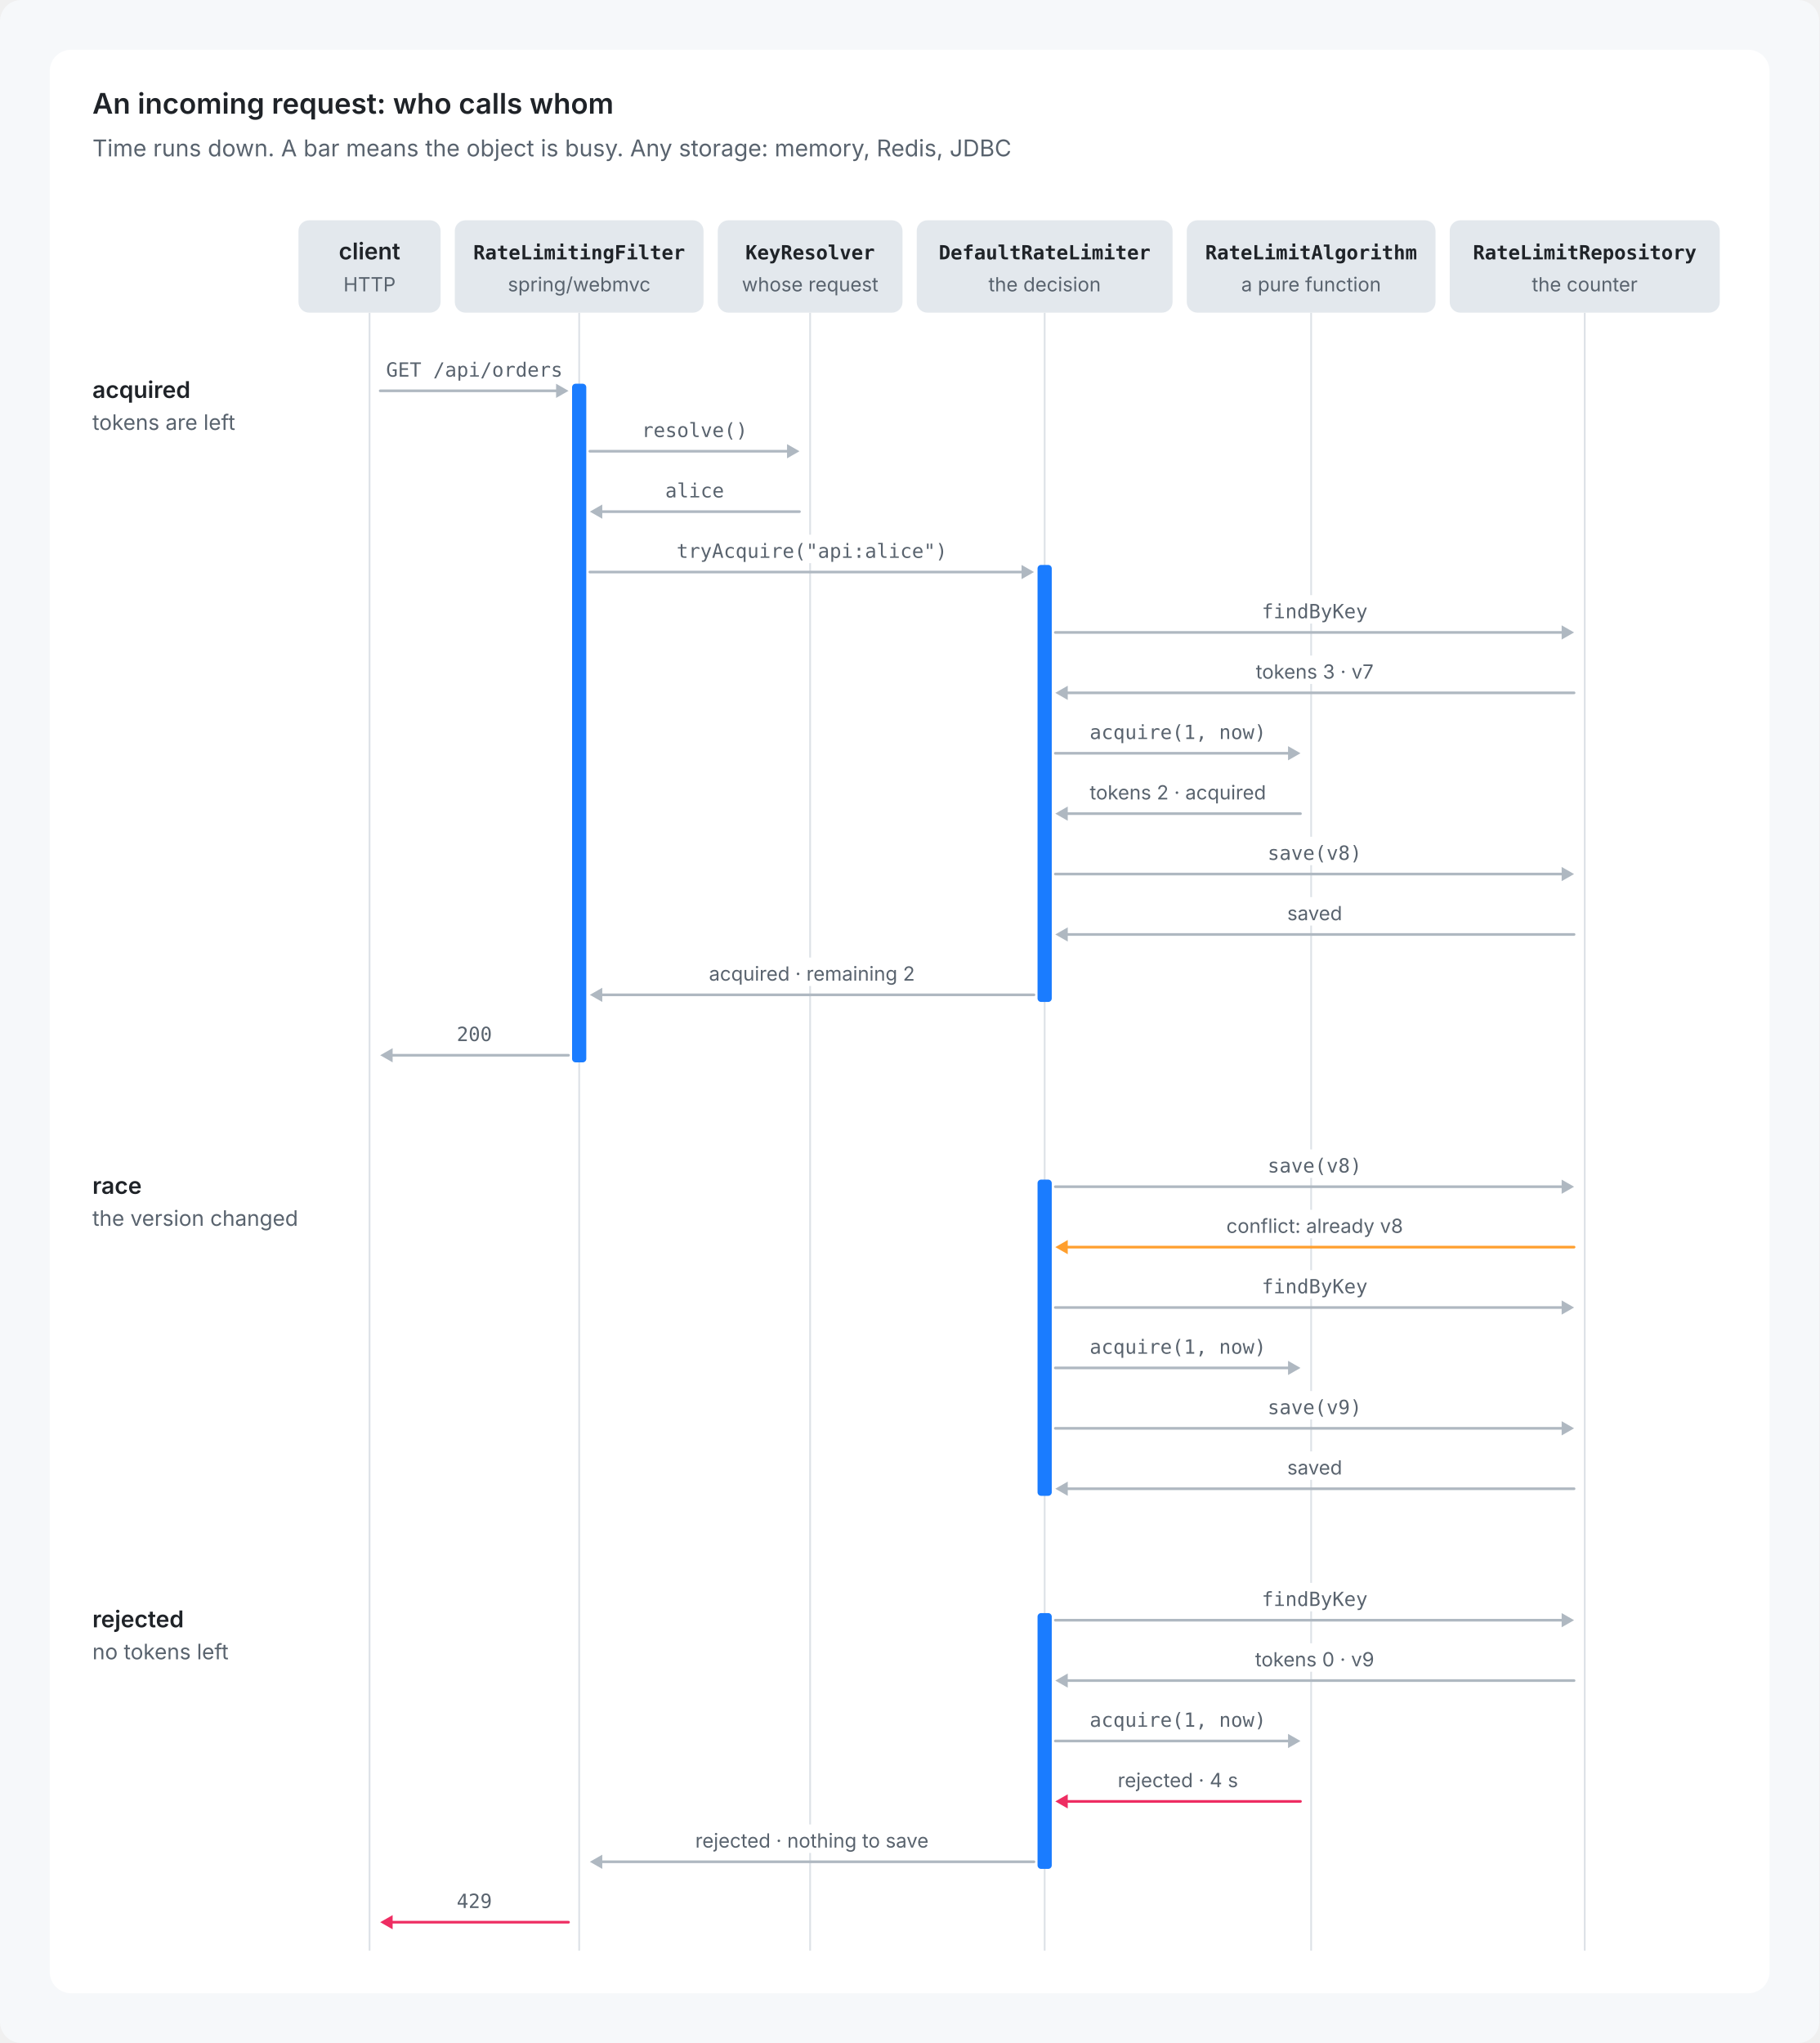
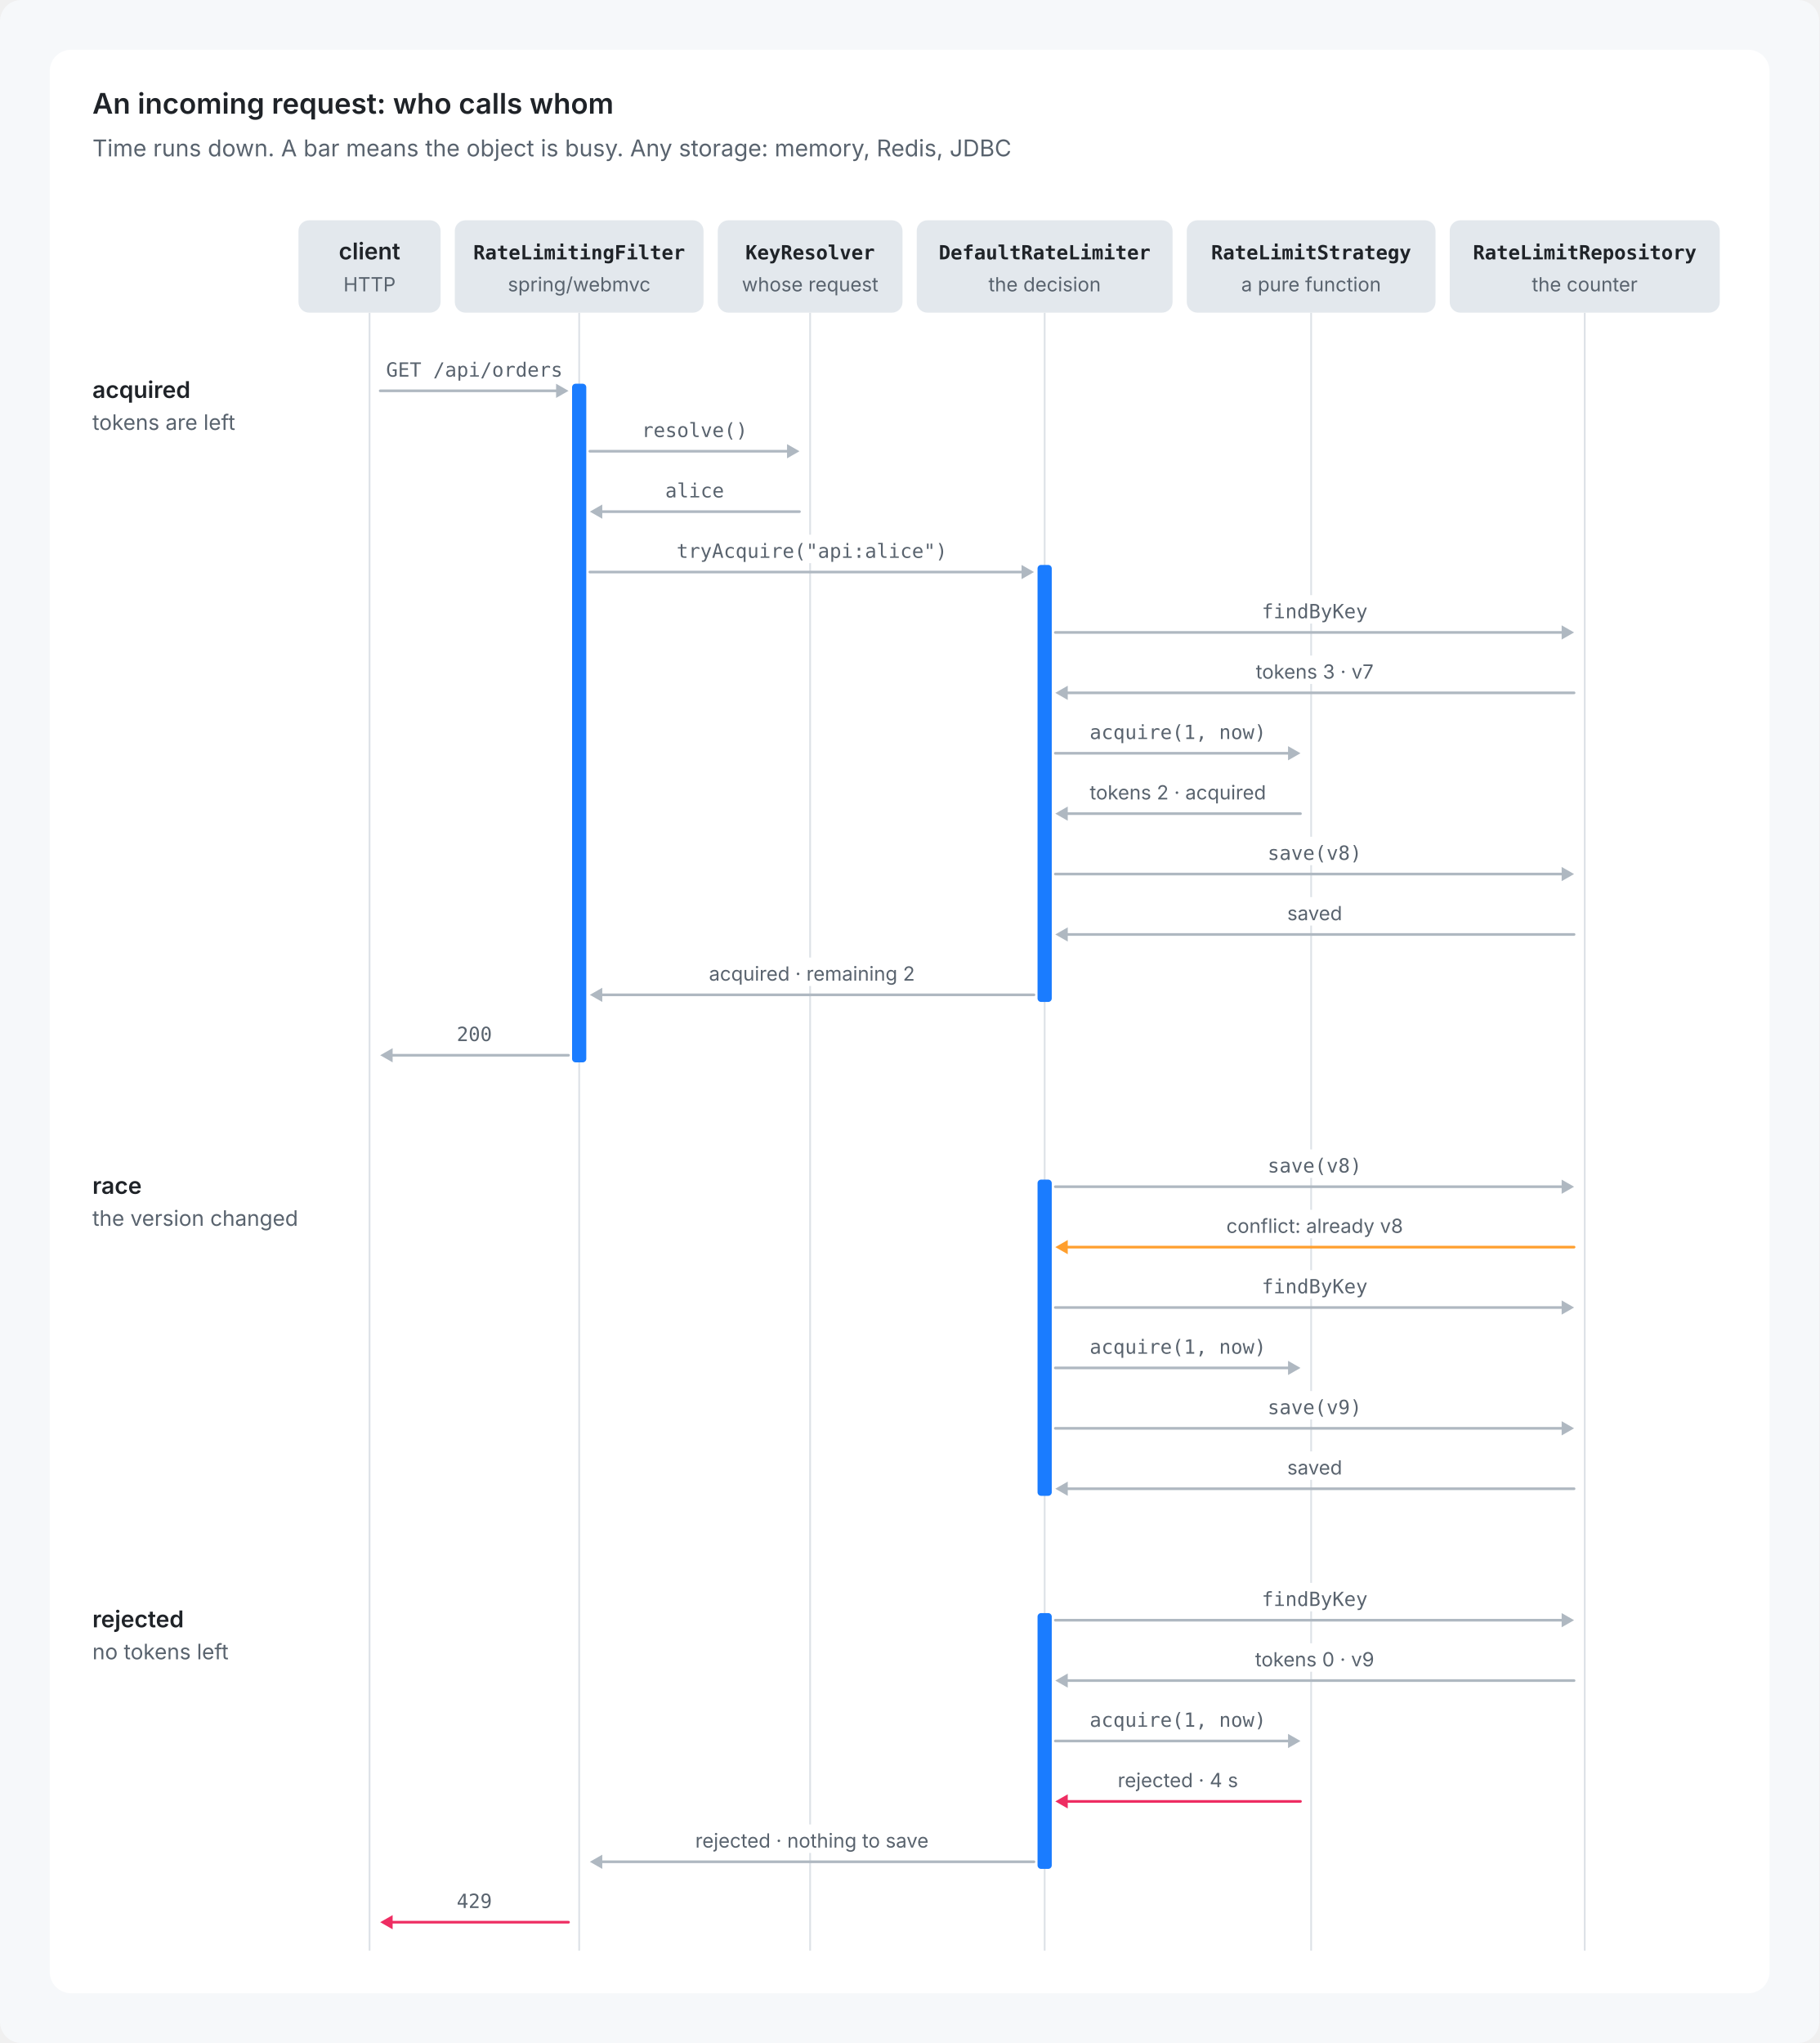
<svg xmlns="http://www.w3.org/2000/svg" viewBox="0 0 1024 1150" width="1024" height="1150" role="img">
  <rect width="1024" height="1150" rx="12" fill="#F6F8FA" />
  <g transform="translate(12,12)">
    <rect x="16" y="16" width="968" height="1094" rx="12" fill="#FFFFFF" />
    <rect x="879.5" y="164" width="1" height="922" fill="#DDE2E7" />
    <rect x="725.5" y="164" width="1" height="922" fill="#DDE2E7" />
    <rect x="575.5" y="164" width="1" height="922" fill="#DDE2E7" />
    <rect x="443.5" y="164" width="1" height="922" fill="#DDE2E7" />
    <rect x="313.5" y="164" width="1" height="922" fill="#DDE2E7" />
    <rect x="195.5" y="164" width="1" height="922" fill="#DDE2E7" />
    <text x="40.0" y="52.0" font-family="-apple-system, BlinkMacSystemFont, 'Segoe UI', Inter, Helvetica, Arial, sans-serif" font-size="16" font-weight="600" fill="#1F2328" text-anchor="start">An incoming request: who calls whom</text>
    <text x="40.0" y="76.0" font-family="-apple-system, BlinkMacSystemFont, 'Segoe UI', Inter, Helvetica, Arial, sans-serif" font-size="13" font-weight="400" fill="#59636E" text-anchor="start">Time runs down. A bar means the object is busy. Any storage: memory, Redis, JDBC</text>
    <rect x="156.0" y="112.0" width="80.0" height="52.0" rx="6" fill="#E3E8ED" />
    <text x="196.0" y="134.0" font-family="-apple-system, BlinkMacSystemFont, 'Segoe UI', Inter, Helvetica, Arial, sans-serif" font-size="13" font-weight="600" fill="#1F2328" text-anchor="middle">client</text>
    <text x="196.0" y="152.0" font-family="-apple-system, BlinkMacSystemFont, 'Segoe UI', Inter, Helvetica, Arial, sans-serif" font-size="11" font-weight="400" fill="#59636E" text-anchor="middle">HTTP</text>
    <rect x="244.0" y="112.0" width="140.0" height="52.0" rx="6" fill="#E3E8ED" />
    <text x="314.0" y="134.0" font-family="ui-monospace, SFMono-Regular, 'SF Mono', Menlo, Consolas, monospace" font-size="11" font-weight="600" fill="#1F2328" text-anchor="middle">RateLimitingFilter</text>
    <text x="314.0" y="152.0" font-family="-apple-system, BlinkMacSystemFont, 'Segoe UI', Inter, Helvetica, Arial, sans-serif" font-size="11" font-weight="400" fill="#59636E" text-anchor="middle">spring/webmvc</text>
    <rect x="392.0" y="112.0" width="104.0" height="52.0" rx="6" fill="#E3E8ED" />
    <text x="444.0" y="134.0" font-family="ui-monospace, SFMono-Regular, 'SF Mono', Menlo, Consolas, monospace" font-size="11" font-weight="600" fill="#1F2328" text-anchor="middle">KeyResolver</text>
    <text x="444.0" y="152.0" font-family="-apple-system, BlinkMacSystemFont, 'Segoe UI', Inter, Helvetica, Arial, sans-serif" font-size="11" font-weight="400" fill="#59636E" text-anchor="middle">whose request</text>
    <rect x="504.0" y="112.0" width="144.0" height="52.0" rx="6" fill="#E3E8ED" />
    <text x="576.0" y="134.0" font-family="ui-monospace, SFMono-Regular, 'SF Mono', Menlo, Consolas, monospace" font-size="11" font-weight="600" fill="#1F2328" text-anchor="middle">DefaultRateLimiter</text>
    <text x="576.0" y="152.0" font-family="-apple-system, BlinkMacSystemFont, 'Segoe UI', Inter, Helvetica, Arial, sans-serif" font-size="11" font-weight="400" fill="#59636E" text-anchor="middle">the decision</text>
    <rect x="656.0" y="112.0" width="140.0" height="52.0" rx="6" fill="#E3E8ED" />
-     <text x="726.0" y="134.0" font-family="ui-monospace, SFMono-Regular, 'SF Mono', Menlo, Consolas, monospace" font-size="11" font-weight="600" fill="#1F2328" text-anchor="middle">RateLimitAlgorithm</text>
+     <text x="726.0" y="134.0" font-family="ui-monospace, SFMono-Regular, 'SF Mono', Menlo, Consolas, monospace" font-size="11" font-weight="600" fill="#1F2328" text-anchor="middle">RateLimitStrategy</text>
    <text x="726.0" y="152.0" font-family="-apple-system, BlinkMacSystemFont, 'Segoe UI', Inter, Helvetica, Arial, sans-serif" font-size="11" font-weight="400" fill="#59636E" text-anchor="middle">a pure function</text>
    <rect x="804.0" y="112.0" width="152.0" height="52.0" rx="6" fill="#E3E8ED" />
    <text x="880.0" y="134.0" font-family="ui-monospace, SFMono-Regular, 'SF Mono', Menlo, Consolas, monospace" font-size="11" font-weight="600" fill="#1F2328" text-anchor="middle">RateLimitRepository</text>
    <text x="880.0" y="152.0" font-family="-apple-system, BlinkMacSystemFont, 'Segoe UI', Inter, Helvetica, Arial, sans-serif" font-size="11" font-weight="400" fill="#59636E" text-anchor="middle">the counter</text>
    <text x="40.0" y="212.0" font-family="-apple-system, BlinkMacSystemFont, 'Segoe UI', Inter, Helvetica, Arial, sans-serif" font-size="13" font-weight="600" fill="#1F2328" text-anchor="start">acquired</text>
    <text x="40.0" y="230.0" font-family="-apple-system, BlinkMacSystemFont, 'Segoe UI', Inter, Helvetica, Arial, sans-serif" font-size="12" font-weight="400" fill="#59636E" text-anchor="start">tokens are left</text>
    <rect x="310.0" y="204.0" width="8.0" height="382.0" rx="2" fill="#1A7CFF" />
    <rect x="572.0" y="306.0" width="8.0" height="246.0" rx="2" fill="#1A7CFF" />
    <path d="M202.0,208 L302.0,208" stroke="#AFB8C1" stroke-width="1.5" fill="none" stroke-linecap="round" stroke-linejoin="round" />
    <path d="M308.0,208 L301.0,204 L301.0,212 Z" fill="#AFB8C1" />
    <rect x="201.5" y="187.0" width="107.0" height="16.0" rx="3" fill="#FFFFFF" />
    <text x="255.0" y="200.0" font-family="ui-monospace, SFMono-Regular, 'SF Mono', Menlo, Consolas, monospace" font-size="11" font-weight="400" fill="#59636E" text-anchor="middle">GET /api/orders</text>
    <path d="M320.0,242 L432.0,242" stroke="#AFB8C1" stroke-width="1.5" fill="none" stroke-linecap="round" stroke-linejoin="round" />
    <path d="M438.0,242 L431.0,238 L431.0,246 Z" fill="#AFB8C1" />
    <rect x="345.3" y="221.0" width="67.4" height="16.0" rx="3" fill="#FFFFFF" />
    <text x="379.0" y="234.0" font-family="ui-monospace, SFMono-Regular, 'SF Mono', Menlo, Consolas, monospace" font-size="11" font-weight="400" fill="#59636E" text-anchor="middle">resolve()</text>
    <path d="M438.0,276 L326.0,276" stroke="#AFB8C1" stroke-width="1.5" fill="none" stroke-linecap="round" stroke-linejoin="round" />
    <path d="M320.0,276 L327.0,272 L327.0,280 Z" fill="#AFB8C1" />
    <rect x="358.5" y="255.0" width="41.0" height="16.0" rx="3" fill="#FFFFFF" />
    <text x="379.0" y="268.0" font-family="ui-monospace, SFMono-Regular, 'SF Mono', Menlo, Consolas, monospace" font-size="11" font-weight="400" fill="#59636E" text-anchor="middle">alice</text>
    <path d="M320.0,310 L564.0,310" stroke="#AFB8C1" stroke-width="1.5" fill="none" stroke-linecap="round" stroke-linejoin="round" />
    <path d="M570.0,310 L563.0,306 L563.0,314 Z" fill="#AFB8C1" />
    <rect x="365.1" y="289.0" width="159.8" height="16.0" rx="3" fill="#FFFFFF" />
    <text x="445.0" y="302.0" font-family="ui-monospace, SFMono-Regular, 'SF Mono', Menlo, Consolas, monospace" font-size="11" font-weight="400" fill="#59636E" text-anchor="middle">tryAcquire("api:alice")</text>
    <path d="M582.0,344 L868.0,344" stroke="#AFB8C1" stroke-width="1.5" fill="none" stroke-linecap="round" stroke-linejoin="round" />
    <path d="M874.0,344 L867.0,340 L867.0,348 Z" fill="#AFB8C1" />
    <rect x="694.3" y="323.0" width="67.4" height="16.0" rx="3" fill="#FFFFFF" />
    <text x="728.0" y="336.0" font-family="ui-monospace, SFMono-Regular, 'SF Mono', Menlo, Consolas, monospace" font-size="11" font-weight="400" fill="#59636E" text-anchor="middle">findByKey</text>
    <path d="M874.0,378 L588.0,378" stroke="#AFB8C1" stroke-width="1.5" fill="none" stroke-linecap="round" stroke-linejoin="round" />
    <path d="M582.0,378 L589.0,374 L589.0,382 Z" fill="#AFB8C1" />
    <rect x="684.0" y="357.0" width="88.1" height="16.0" rx="3" fill="#FFFFFF" />
    <text x="728.0" y="370.0" font-family="-apple-system, BlinkMacSystemFont, 'Segoe UI', Inter, Helvetica, Arial, sans-serif" font-size="11" font-weight="400" fill="#59636E" text-anchor="middle">tokens 3 · v7</text>
    <path d="M582.0,412 L714.0,412" stroke="#AFB8C1" stroke-width="1.5" fill="none" stroke-linecap="round" stroke-linejoin="round" />
    <path d="M720.0,412 L713.0,408 L713.0,416 Z" fill="#AFB8C1" />
    <rect x="597.5" y="391.0" width="107.0" height="16.0" rx="3" fill="#FFFFFF" />
    <text x="651.0" y="404.0" font-family="ui-monospace, SFMono-Regular, 'SF Mono', Menlo, Consolas, monospace" font-size="11" font-weight="400" fill="#59636E" text-anchor="middle">acquire(1, now)</text>
    <path d="M720.0,446 L588.0,446" stroke="#AFB8C1" stroke-width="1.5" fill="none" stroke-linecap="round" stroke-linejoin="round" />
    <path d="M582.0,446 L589.0,442 L589.0,450 Z" fill="#AFB8C1" />
    <rect x="588.5" y="425.0" width="125.0" height="16.0" rx="3" fill="#FFFFFF" />
    <text x="651.0" y="438.0" font-family="-apple-system, BlinkMacSystemFont, 'Segoe UI', Inter, Helvetica, Arial, sans-serif" font-size="11" font-weight="400" fill="#59636E" text-anchor="middle">tokens 2 · acquired</text>
    <path d="M582.0,480 L868.0,480" stroke="#AFB8C1" stroke-width="1.5" fill="none" stroke-linecap="round" stroke-linejoin="round" />
    <path d="M874.0,480 L867.0,476 L867.0,484 Z" fill="#AFB8C1" />
    <rect x="697.6" y="459.0" width="60.8" height="16.0" rx="3" fill="#FFFFFF" />
    <text x="728.0" y="472.0" font-family="ui-monospace, SFMono-Regular, 'SF Mono', Menlo, Consolas, monospace" font-size="11" font-weight="400" fill="#59636E" text-anchor="middle">save(v8)</text>
    <path d="M874.0,514 L588.0,514" stroke="#AFB8C1" stroke-width="1.5" fill="none" stroke-linecap="round" stroke-linejoin="round" />
    <path d="M582.0,514 L589.0,510 L589.0,518 Z" fill="#AFB8C1" />
    <rect x="708.6" y="493.0" width="38.8" height="16.0" rx="3" fill="#FFFFFF" />
    <text x="728.0" y="506.0" font-family="-apple-system, BlinkMacSystemFont, 'Segoe UI', Inter, Helvetica, Arial, sans-serif" font-size="11" font-weight="400" fill="#59636E" text-anchor="middle">saved</text>
    <path d="M570.0,548 L326.0,548" stroke="#AFB8C1" stroke-width="1.5" fill="none" stroke-linecap="round" stroke-linejoin="round" />
    <path d="M320.0,548 L327.0,544 L327.0,552 Z" fill="#AFB8C1" />
    <rect x="373.2" y="527.0" width="143.5" height="16.0" rx="3" fill="#FFFFFF" />
    <text x="445.0" y="540.0" font-family="-apple-system, BlinkMacSystemFont, 'Segoe UI', Inter, Helvetica, Arial, sans-serif" font-size="11" font-weight="400" fill="#59636E" text-anchor="middle">acquired · remaining 2</text>
    <path d="M308.0,582 L208.0,582" stroke="#AFB8C1" stroke-width="1.5" fill="none" stroke-linecap="round" stroke-linejoin="round" />
    <path d="M202.0,582 L209.0,578 L209.0,586 Z" fill="#AFB8C1" />
    <rect x="241.1" y="561.0" width="27.8" height="16.0" rx="3" fill="#FFFFFF" />
    <text x="255.0" y="574.0" font-family="ui-monospace, SFMono-Regular, 'SF Mono', Menlo, Consolas, monospace" font-size="11" font-weight="400" fill="#59636E" text-anchor="middle">200</text>
    <text x="40.0" y="660.0" font-family="-apple-system, BlinkMacSystemFont, 'Segoe UI', Inter, Helvetica, Arial, sans-serif" font-size="13" font-weight="600" fill="#1F2328" text-anchor="start">race</text>
    <text x="40.0" y="678.0" font-family="-apple-system, BlinkMacSystemFont, 'Segoe UI', Inter, Helvetica, Arial, sans-serif" font-size="12" font-weight="400" fill="#59636E" text-anchor="start">the version changed</text>
    <rect x="572.0" y="652.0" width="8.0" height="178.0" rx="2" fill="#1A7CFF" />
    <path d="M582.0,656 L868.0,656" stroke="#AFB8C1" stroke-width="1.5" fill="none" stroke-linecap="round" stroke-linejoin="round" />
    <path d="M874.0,656 L867.0,652 L867.0,660 Z" fill="#AFB8C1" />
    <rect x="697.6" y="635.0" width="60.8" height="16.0" rx="3" fill="#FFFFFF" />
    <text x="728.0" y="648.0" font-family="ui-monospace, SFMono-Regular, 'SF Mono', Menlo, Consolas, monospace" font-size="11" font-weight="400" fill="#59636E" text-anchor="middle">save(v8)</text>
    <path d="M874.0,690 L588.0,690" stroke="#FF9F2E" stroke-width="1.5" fill="none" stroke-linecap="round" stroke-linejoin="round" />
    <path d="M582.0,690 L589.0,686 L589.0,694 Z" fill="#FF9F2E" />
    <rect x="662.4" y="669.0" width="131.2" height="16.0" rx="3" fill="#FFFFFF" />
    <text x="728.0" y="682.0" font-family="-apple-system, BlinkMacSystemFont, 'Segoe UI', Inter, Helvetica, Arial, sans-serif" font-size="11" font-weight="400" fill="#59636E" text-anchor="middle">conflict: already v8</text>
    <path d="M582.0,724 L868.0,724" stroke="#AFB8C1" stroke-width="1.5" fill="none" stroke-linecap="round" stroke-linejoin="round" />
    <path d="M874.0,724 L867.0,720 L867.0,728 Z" fill="#AFB8C1" />
    <rect x="694.3" y="703.0" width="67.4" height="16.0" rx="3" fill="#FFFFFF" />
    <text x="728.0" y="716.0" font-family="ui-monospace, SFMono-Regular, 'SF Mono', Menlo, Consolas, monospace" font-size="11" font-weight="400" fill="#59636E" text-anchor="middle">findByKey</text>
    <path d="M582.0,758 L714.0,758" stroke="#AFB8C1" stroke-width="1.5" fill="none" stroke-linecap="round" stroke-linejoin="round" />
    <path d="M720.0,758 L713.0,754 L713.0,762 Z" fill="#AFB8C1" />
    <rect x="597.5" y="737.0" width="107.0" height="16.0" rx="3" fill="#FFFFFF" />
    <text x="651.0" y="750.0" font-family="ui-monospace, SFMono-Regular, 'SF Mono', Menlo, Consolas, monospace" font-size="11" font-weight="400" fill="#59636E" text-anchor="middle">acquire(1, now)</text>
    <path d="M582.0,792 L868.0,792" stroke="#AFB8C1" stroke-width="1.5" fill="none" stroke-linecap="round" stroke-linejoin="round" />
    <path d="M874.0,792 L867.0,788 L867.0,796 Z" fill="#AFB8C1" />
    <rect x="697.6" y="771.0" width="60.8" height="16.0" rx="3" fill="#FFFFFF" />
    <text x="728.0" y="784.0" font-family="ui-monospace, SFMono-Regular, 'SF Mono', Menlo, Consolas, monospace" font-size="11" font-weight="400" fill="#59636E" text-anchor="middle">save(v9)</text>
    <path d="M874.0,826 L588.0,826" stroke="#AFB8C1" stroke-width="1.5" fill="none" stroke-linecap="round" stroke-linejoin="round" />
    <path d="M582.0,826 L589.0,822 L589.0,830 Z" fill="#AFB8C1" />
    <rect x="708.6" y="805.0" width="38.8" height="16.0" rx="3" fill="#FFFFFF" />
    <text x="728.0" y="818.0" font-family="-apple-system, BlinkMacSystemFont, 'Segoe UI', Inter, Helvetica, Arial, sans-serif" font-size="11" font-weight="400" fill="#59636E" text-anchor="middle">saved</text>
    <text x="40.0" y="904.0" font-family="-apple-system, BlinkMacSystemFont, 'Segoe UI', Inter, Helvetica, Arial, sans-serif" font-size="13" font-weight="600" fill="#1F2328" text-anchor="start">rejected</text>
    <text x="40.0" y="922.0" font-family="-apple-system, BlinkMacSystemFont, 'Segoe UI', Inter, Helvetica, Arial, sans-serif" font-size="12" font-weight="400" fill="#59636E" text-anchor="start">no tokens left</text>
    <rect x="572.0" y="896.0" width="8.0" height="144.0" rx="2" fill="#1A7CFF" />
    <path d="M582.0,900 L868.0,900" stroke="#AFB8C1" stroke-width="1.5" fill="none" stroke-linecap="round" stroke-linejoin="round" />
    <path d="M874.0,900 L867.0,896 L867.0,904 Z" fill="#AFB8C1" />
    <rect x="694.3" y="879.0" width="67.4" height="16.0" rx="3" fill="#FFFFFF" />
    <text x="728.0" y="892.0" font-family="ui-monospace, SFMono-Regular, 'SF Mono', Menlo, Consolas, monospace" font-size="11" font-weight="400" fill="#59636E" text-anchor="middle">findByKey</text>
    <path d="M874.0,934 L588.0,934" stroke="#AFB8C1" stroke-width="1.5" fill="none" stroke-linecap="round" stroke-linejoin="round" />
    <path d="M582.0,934 L589.0,930 L589.0,938 Z" fill="#AFB8C1" />
    <rect x="684.0" y="913.0" width="88.1" height="16.0" rx="3" fill="#FFFFFF" />
    <text x="728.0" y="926.0" font-family="-apple-system, BlinkMacSystemFont, 'Segoe UI', Inter, Helvetica, Arial, sans-serif" font-size="11" font-weight="400" fill="#59636E" text-anchor="middle">tokens 0 · v9</text>
    <path d="M582.0,968 L714.0,968" stroke="#AFB8C1" stroke-width="1.5" fill="none" stroke-linecap="round" stroke-linejoin="round" />
    <path d="M720.0,968 L713.0,964 L713.0,972 Z" fill="#AFB8C1" />
    <rect x="597.5" y="947.0" width="107.0" height="16.0" rx="3" fill="#FFFFFF" />
    <text x="651.0" y="960.0" font-family="ui-monospace, SFMono-Regular, 'SF Mono', Menlo, Consolas, monospace" font-size="11" font-weight="400" fill="#59636E" text-anchor="middle">acquire(1, now)</text>
    <path d="M720.0,1002 L588.0,1002" stroke="#EE2D62" stroke-width="1.5" fill="none" stroke-linecap="round" stroke-linejoin="round" />
    <path d="M582.0,1002 L589.0,998 L589.0,1006 Z" fill="#EE2D62" />
    <rect x="603.9" y="981.0" width="94.2" height="16.0" rx="3" fill="#FFFFFF" />
    <text x="651.0" y="994.0" font-family="-apple-system, BlinkMacSystemFont, 'Segoe UI', Inter, Helvetica, Arial, sans-serif" font-size="11" font-weight="400" fill="#59636E" text-anchor="middle">rejected · 4 s</text>
    <path d="M570.0,1036 L326.0,1036" stroke="#AFB8C1" stroke-width="1.5" fill="none" stroke-linecap="round" stroke-linejoin="round" />
    <path d="M320.0,1036 L327.0,1032 L327.0,1040 Z" fill="#AFB8C1" />
    <rect x="360.9" y="1015.0" width="168.2" height="16.0" rx="3" fill="#FFFFFF" />
    <text x="445.0" y="1028.0" font-family="-apple-system, BlinkMacSystemFont, 'Segoe UI', Inter, Helvetica, Arial, sans-serif" font-size="11" font-weight="400" fill="#59636E" text-anchor="middle">rejected · nothing to save</text>
    <path d="M308.0,1070 L208.0,1070" stroke="#EE2D62" stroke-width="1.5" fill="none" stroke-linecap="round" stroke-linejoin="round" />
    <path d="M202.0,1070 L209.0,1066 L209.0,1074 Z" fill="#EE2D62" />
    <rect x="241.1" y="1049.0" width="27.8" height="16.0" rx="3" fill="#FFFFFF" />
    <text x="255.0" y="1062.0" font-family="ui-monospace, SFMono-Regular, 'SF Mono', Menlo, Consolas, monospace" font-size="11" font-weight="400" fill="#59636E" text-anchor="middle">429</text>
  </g>
</svg>
